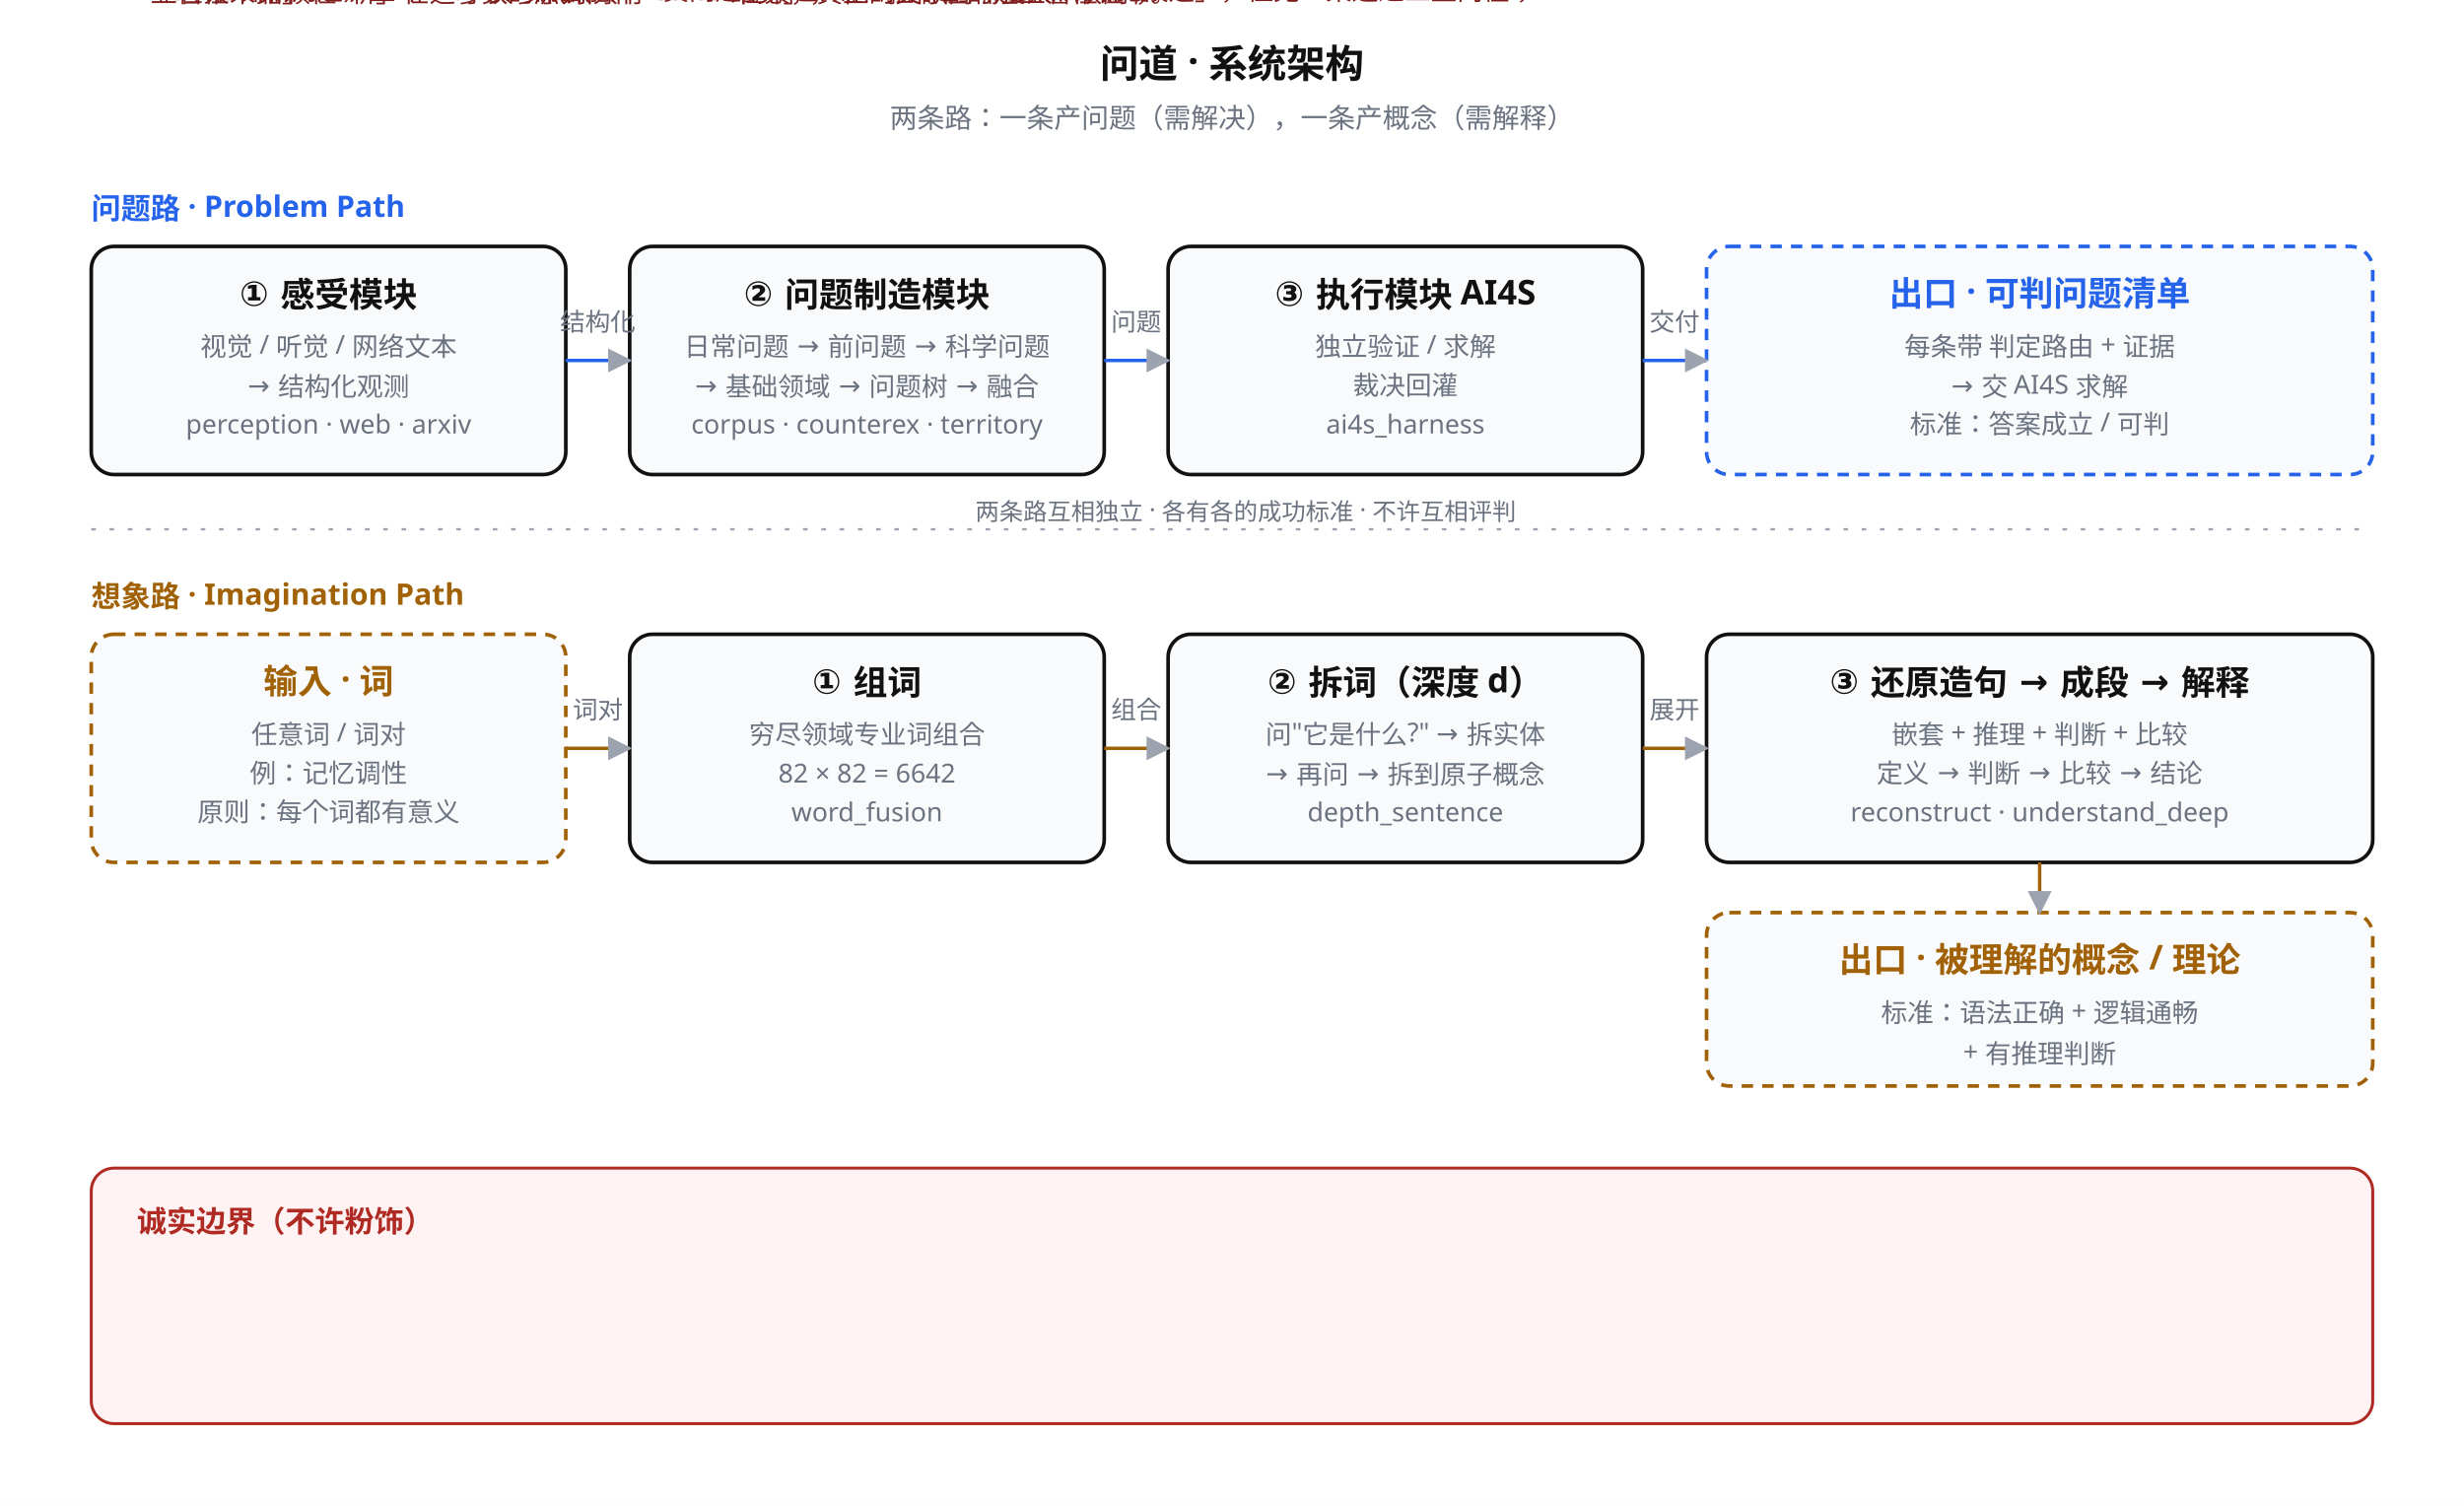
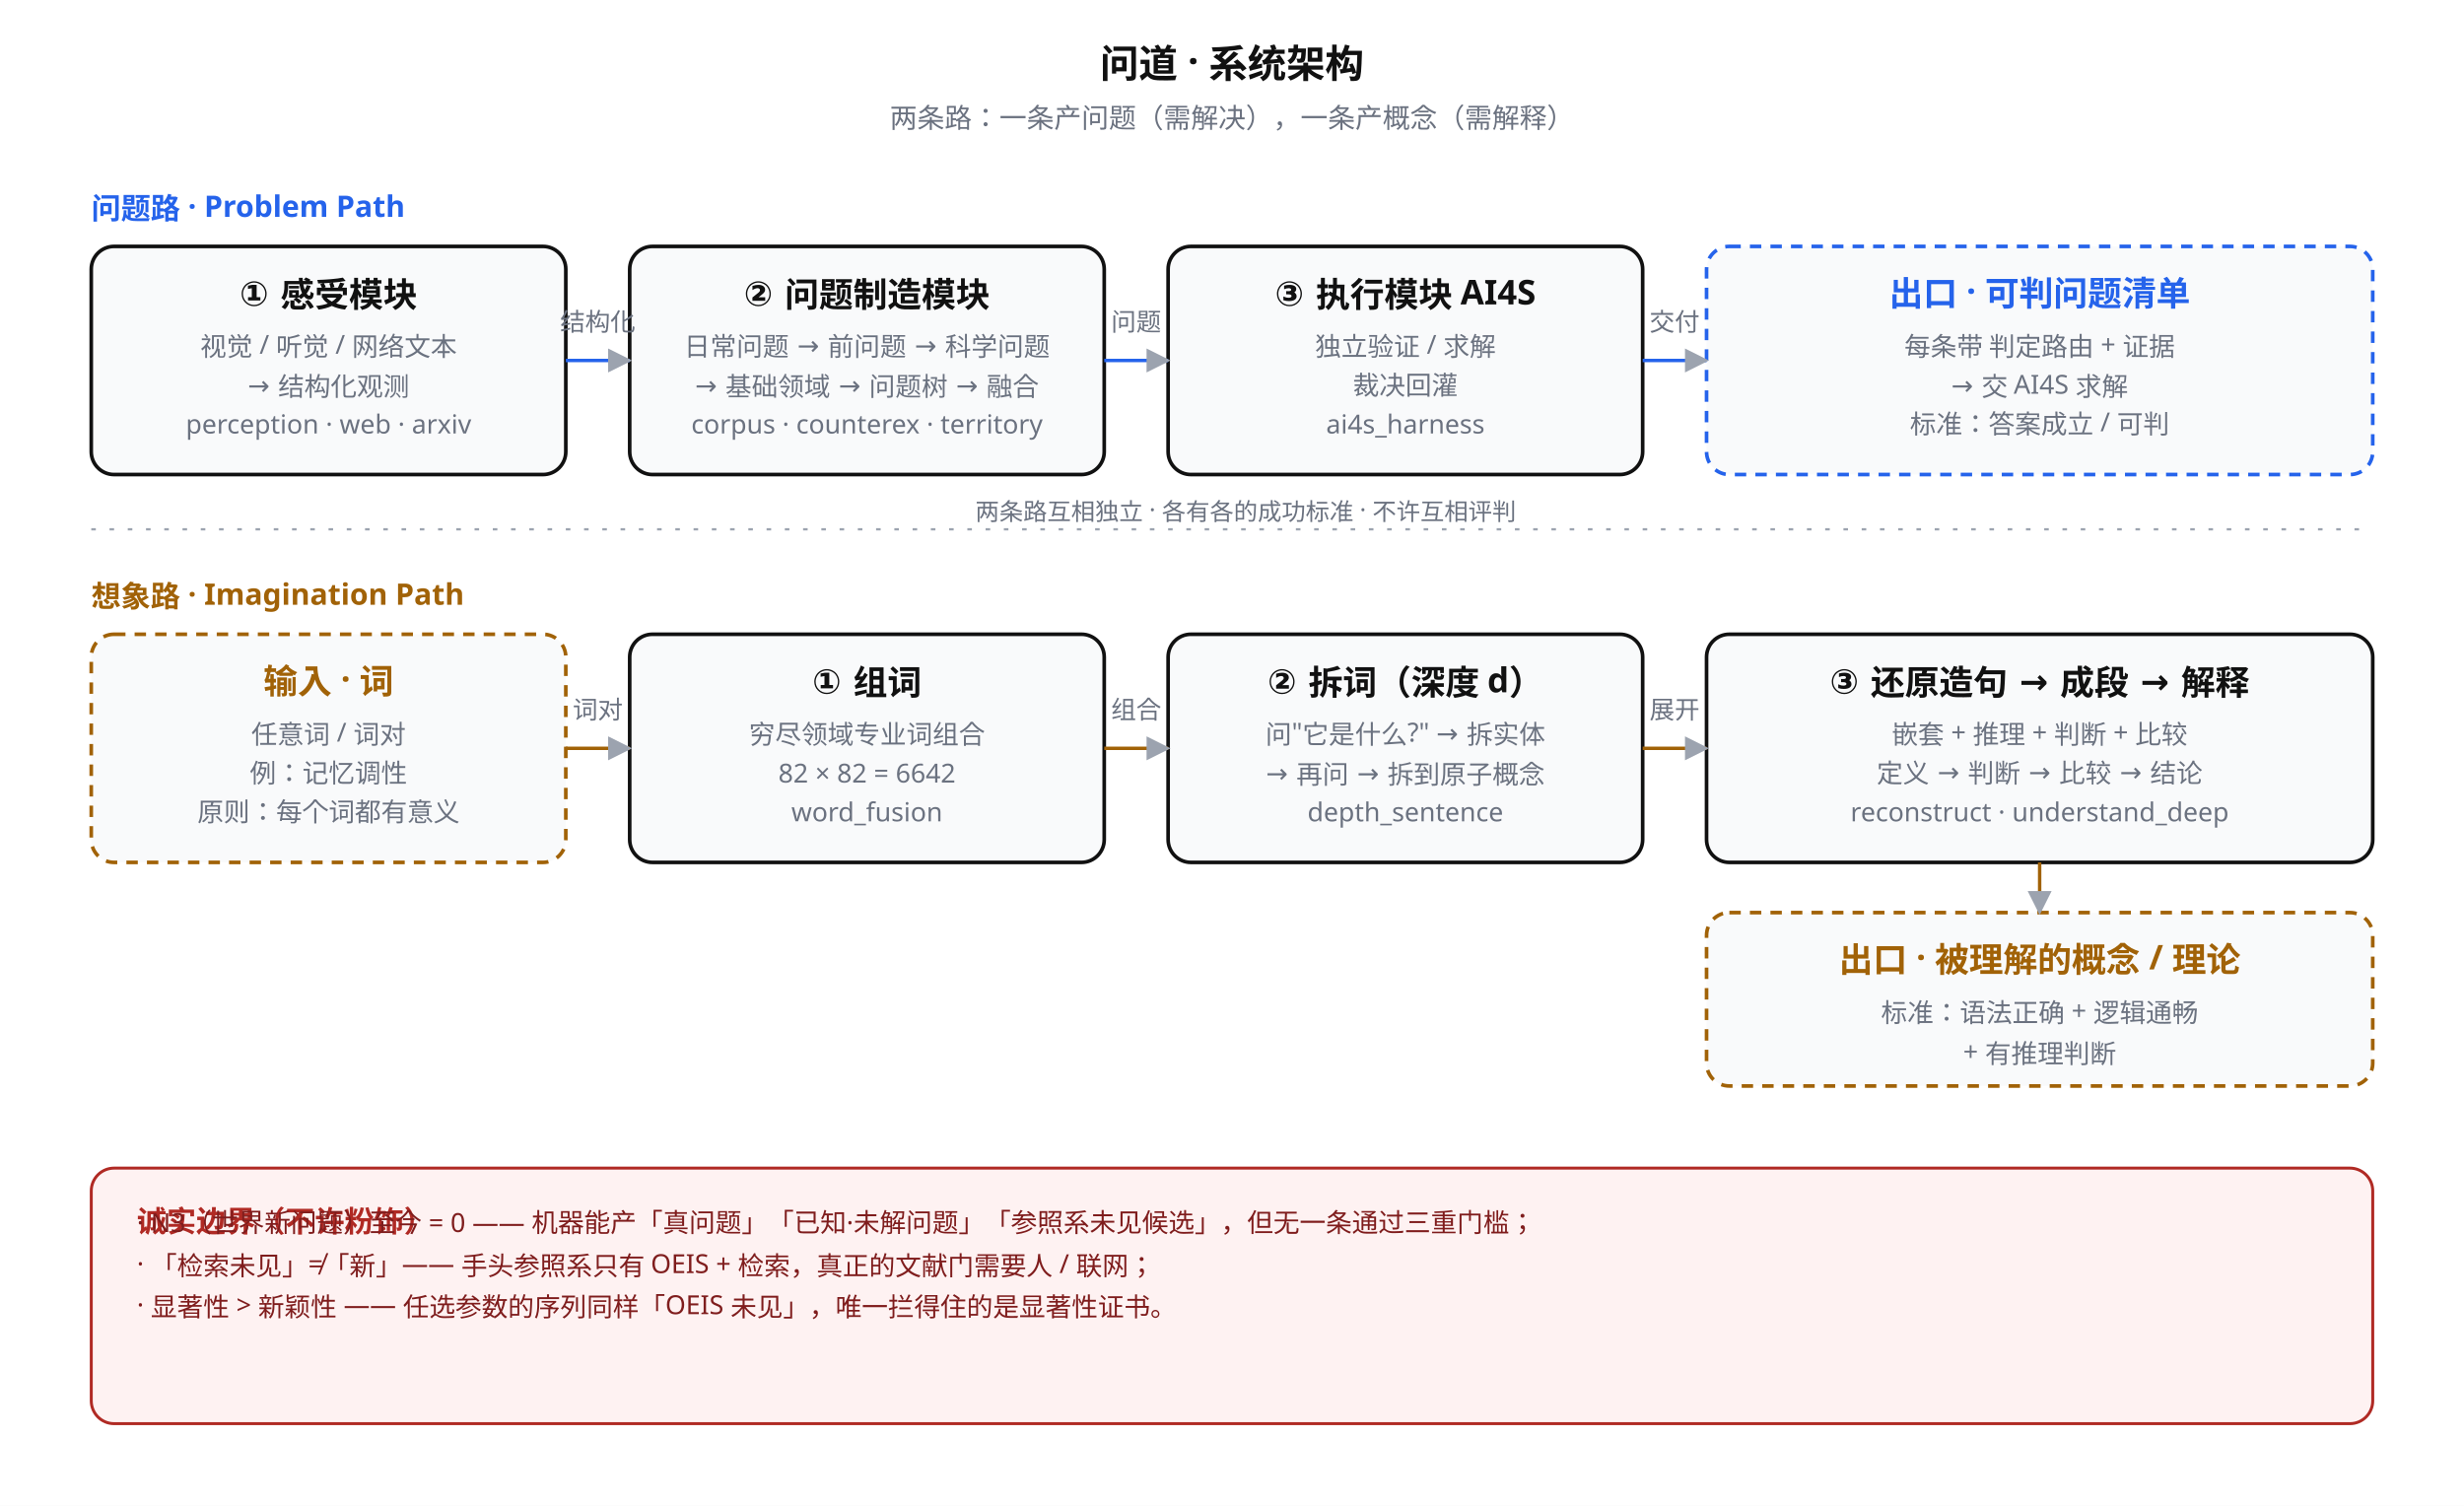
<svg xmlns="http://www.w3.org/2000/svg" viewBox="0 0 1080 660" width="100%" font-family="Segoe UI,Microsoft YaHei,sans-serif">
  <defs>
    <marker id="ah" viewBox="0 0 10 10" refX="9" refY="5" markerWidth="7" markerHeight="7" orient="auto-start-reverse">
      <path d="M0,0 L10,5 L0,10 z" fill="#9ca3af" />
    </marker>
    <marker id="ahb" viewBox="0 0 10 10" refX="9" refY="5" markerWidth="7" markerHeight="7" orient="auto-start-reverse">
      <path d="M0,0 L10,5 L0,10 z" fill="#2563eb" />
    </marker>
    <marker id="ahr" viewBox="0 0 10 10" refX="9" refY="5" markerWidth="7" markerHeight="7" orient="auto-start-reverse">
      <path d="M0,0 L10,5 L0,10 z" fill="#b02a24" />
    </marker>
  </defs>
  <rect width="1080" height="660" fill="#ffffff" />
  <text x="540.0" y="34" text-anchor="middle" font-size="17" font-weight="700" fill="#111111">问道 · 系统架构</text>
  <text x="540.0" y="56" text-anchor="middle" font-size="12" fill="#6b7280">两条路：一条产问题（需解决），一条产概念（需解释）</text>
  <text x="40" y="96" font-size="13" font-weight="700" fill="#2563eb">问题路 · Problem Path</text>
  <rect x="40" y="108" width="208" height="100" rx="10" fill="#f9fafb" stroke="#111111" stroke-width="1.6" />
  <text x="144.0" y="134" text-anchor="middle" font-size="15" font-weight="700" fill="#111111">① 感受模块</text>
  <text x="144.0" y="156" text-anchor="middle" font-size="11.5" fill="#6b7280">视觉 / 听觉 / 网络文本</text>
  <text x="144.0" y="173" text-anchor="middle" font-size="11.5" fill="#6b7280">→ 结构化观测</text>
  <text x="144.0" y="190" text-anchor="middle" font-size="11.5" fill="#6b7280">perception · web · arxiv</text>
  <rect x="276" y="108" width="208" height="100" rx="10" fill="#f9fafb" stroke="#111111" stroke-width="1.6" />
  <text x="380.0" y="134" text-anchor="middle" font-size="15" font-weight="700" fill="#111111">② 问题制造模块</text>
  <text x="380.0" y="156" text-anchor="middle" font-size="11.5" fill="#6b7280">日常问题 → 前问题 → 科学问题</text>
  <text x="380.0" y="173" text-anchor="middle" font-size="11.5" fill="#6b7280">→ 基础领域 → 问题树 → 融合</text>
  <text x="380.0" y="190" text-anchor="middle" font-size="11.5" fill="#6b7280">corpus · counterex · territory</text>
  <rect x="512" y="108" width="208" height="100" rx="10" fill="#f9fafb" stroke="#111111" stroke-width="1.6" />
  <text x="616.0" y="134" text-anchor="middle" font-size="15" font-weight="700" fill="#111111">③ 执行模块 AI4S</text>
  <text x="616.0" y="156" text-anchor="middle" font-size="11.5" fill="#6b7280">独立验证 / 求解</text>
  <text x="616.0" y="173" text-anchor="middle" font-size="11.5" fill="#6b7280">裁决回灌</text>
  <text x="616.0" y="190" text-anchor="middle" font-size="11.5" fill="#6b7280">ai4s_harness</text>
  <rect x="748" y="108" width="292" height="100" rx="10" fill="#f9fafb" stroke="#2563eb" stroke-width="1.6" stroke-dasharray="5 4" />
  <text x="894.0" y="134" text-anchor="middle" font-size="15" font-weight="700" fill="#2563eb">出口 · 可判问题清单</text>
  <text x="894.0" y="156" text-anchor="middle" font-size="11.5" fill="#6b7280">每条带 判定路由 + 证据</text>
  <text x="894.0" y="173" text-anchor="middle" font-size="11.5" fill="#6b7280">→ 交 AI4S 求解</text>
  <text x="894.0" y="190" text-anchor="middle" font-size="11.5" fill="#6b7280">标准：答案成立 / 可判</text>
  <path d="M248,158 L276,158" stroke="#2563eb" stroke-width="1.5" marker-end="url(#ah)" fill="none" />
  <text x="262" y="145" text-anchor="middle" font-size="11" fill="#6b7280">结构化</text>
  <path d="M484,158 L512,158" stroke="#2563eb" stroke-width="1.5" marker-end="url(#ah)" fill="none" />
  <text x="498" y="145" text-anchor="middle" font-size="11" fill="#6b7280">问题</text>
  <path d="M720,158 L748,158" stroke="#2563eb" stroke-width="1.5" marker-end="url(#ah)" fill="none" />
  <text x="734" y="145" text-anchor="middle" font-size="11" fill="#6b7280">交付</text>
  <text x="40" y="266" font-size="13" font-weight="700" fill="#a16207">想象路 · Imagination Path</text>
  <rect x="40" y="278" width="208" height="100" rx="10" fill="#f9fafb" stroke="#a16207" stroke-width="1.6" stroke-dasharray="5 4" />
  <text x="144.0" y="304" text-anchor="middle" font-size="15" font-weight="700" fill="#a16207">输入 · 词</text>
  <text x="144.0" y="326" text-anchor="middle" font-size="11.5" fill="#6b7280">任意词 / 词对</text>
  <text x="144.0" y="343" text-anchor="middle" font-size="11.5" fill="#6b7280">例：记忆调性</text>
  <text x="144.0" y="360" text-anchor="middle" font-size="11.5" fill="#6b7280">原则：每个词都有意义</text>
  <rect x="276" y="278" width="208" height="100" rx="10" fill="#f9fafb" stroke="#111111" stroke-width="1.6" />
  <text x="380.0" y="304" text-anchor="middle" font-size="15" font-weight="700" fill="#111111">① 组词</text>
  <text x="380.0" y="326" text-anchor="middle" font-size="11.5" fill="#6b7280">穷尽领域专业词组合</text>
  <text x="380.0" y="343" text-anchor="middle" font-size="11.5" fill="#6b7280">82 × 82 = 6642</text>
  <text x="380.0" y="360" text-anchor="middle" font-size="11.5" fill="#6b7280">word_fusion</text>
  <rect x="512" y="278" width="208" height="100" rx="10" fill="#f9fafb" stroke="#111111" stroke-width="1.6" />
  <text x="616.0" y="304" text-anchor="middle" font-size="15" font-weight="700" fill="#111111">② 拆词（深度 d）</text>
  <text x="616.0" y="326" text-anchor="middle" font-size="11.5" fill="#6b7280">问"它是什么?" → 拆实体</text>
  <text x="616.0" y="343" text-anchor="middle" font-size="11.5" fill="#6b7280">→ 再问 → 拆到原子概念</text>
  <text x="616.0" y="360" text-anchor="middle" font-size="11.5" fill="#6b7280">depth_sentence</text>
  <rect x="748" y="278" width="292" height="100" rx="10" fill="#f9fafb" stroke="#111111" stroke-width="1.6" />
  <text x="894.0" y="304" text-anchor="middle" font-size="15" font-weight="700" fill="#111111">③ 还原造句 → 成段 → 解释</text>
  <text x="894.0" y="326" text-anchor="middle" font-size="11.5" fill="#6b7280">嵌套 + 推理 + 判断 + 比较</text>
  <text x="894.0" y="343" text-anchor="middle" font-size="11.5" fill="#6b7280">定义 → 判断 → 比较 → 结论</text>
  <text x="894.0" y="360" text-anchor="middle" font-size="11.5" fill="#6b7280">reconstruct · understand_deep</text>
  <path d="M248,328 L276,328" stroke="#a16207" stroke-width="1.5" marker-end="url(#ah)" fill="none" />
  <text x="262" y="315" text-anchor="middle" font-size="11" fill="#6b7280">词对</text>
  <path d="M484,328 L512,328" stroke="#a16207" stroke-width="1.5" marker-end="url(#ah)" fill="none" />
  <text x="498" y="315" text-anchor="middle" font-size="11" fill="#6b7280">组合</text>
  <path d="M720,328 L748,328" stroke="#a16207" stroke-width="1.5" marker-end="url(#ah)" fill="none" />
  <text x="734" y="315" text-anchor="middle" font-size="11" fill="#6b7280">展开</text>
  <rect x="748" y="400" width="292" height="76" rx="10" fill="#f9fafb" stroke="#a16207" stroke-width="1.6" stroke-dasharray="5 4" />
  <text x="894.0" y="426" text-anchor="middle" font-size="15" font-weight="700" fill="#a16207">出口 · 被理解的概念 / 理论</text>
  <text x="894.0" y="448" text-anchor="middle" font-size="11.5" fill="#6b7280">标准：语法正确 + 逻辑通畅</text>
  <text x="894.0" y="465" text-anchor="middle" font-size="11.5" fill="#6b7280">     + 有推理判断</text>
  <path d="M894,378 L894,400" stroke="#a16207" stroke-width="1.5" marker-end="url(#ah)" fill="none" />
  <line x1="40" y1="232" x2="1040" y2="232" stroke="#9ca3af" stroke-width="1" stroke-dasharray="2 6" />
  <text x="546" y="228" text-anchor="middle" font-size="10.5" fill="#6b7280">两条路互相独立 · 各有各的成功标准 · 不许互相评判</text>
  <rect x="40" y="512" width="1000" height="112" rx="10" fill="#fef2f2" stroke="#b02a24" stroke-width="1.3" />
  <text x="60" y="540" font-size="13" font-weight="700" fill="#b02a24">诚实边界（不许粉饰）</text>
-   <text x="60" y="565 + i * 20" font-size="11.5" fill="#7f1d1d">· N3（世界新问题）至今 = 0 —— 机器能产「真问题」「已知·未解问题」「参照系未见候选」，但无一条通过三重门槛；</text>
-   <text x="60" y="565 + i * 20" font-size="11.5" fill="#7f1d1d">· 「检索未见」≠「新」—— 手头参照系只有 OEIS + 检索，真正的文献门需要人 / 联网；</text>
-   <text x="60" y="565 + i * 20" font-size="11.5" fill="#7f1d1d">· 显著性 &gt; 新颖性 —— 任选参数的序列同样「OEIS 未见」，唯一拦得住的是显著性证书。</text>
+   <text x="60" y="540" font-size="11.5" fill="#7f1d1d">· N3（世界新问题）至今 = 0 —— 机器能产「真问题」「已知·未解问题」「参照系未见候选」，但无一条通过三重门槛；</text>
+   <text x="60" y="558" font-size="11.5" fill="#7f1d1d">· 「检索未见」≠「新」—— 手头参照系只有 OEIS + 检索，真正的文献门需要人 / 联网；</text>
+   <text x="60" y="576" font-size="11.5" fill="#7f1d1d">· 显著性 &gt; 新颖性 —— 任选参数的序列同样「OEIS 未见」，唯一拦得住的是显著性证书。</text>
</svg>
